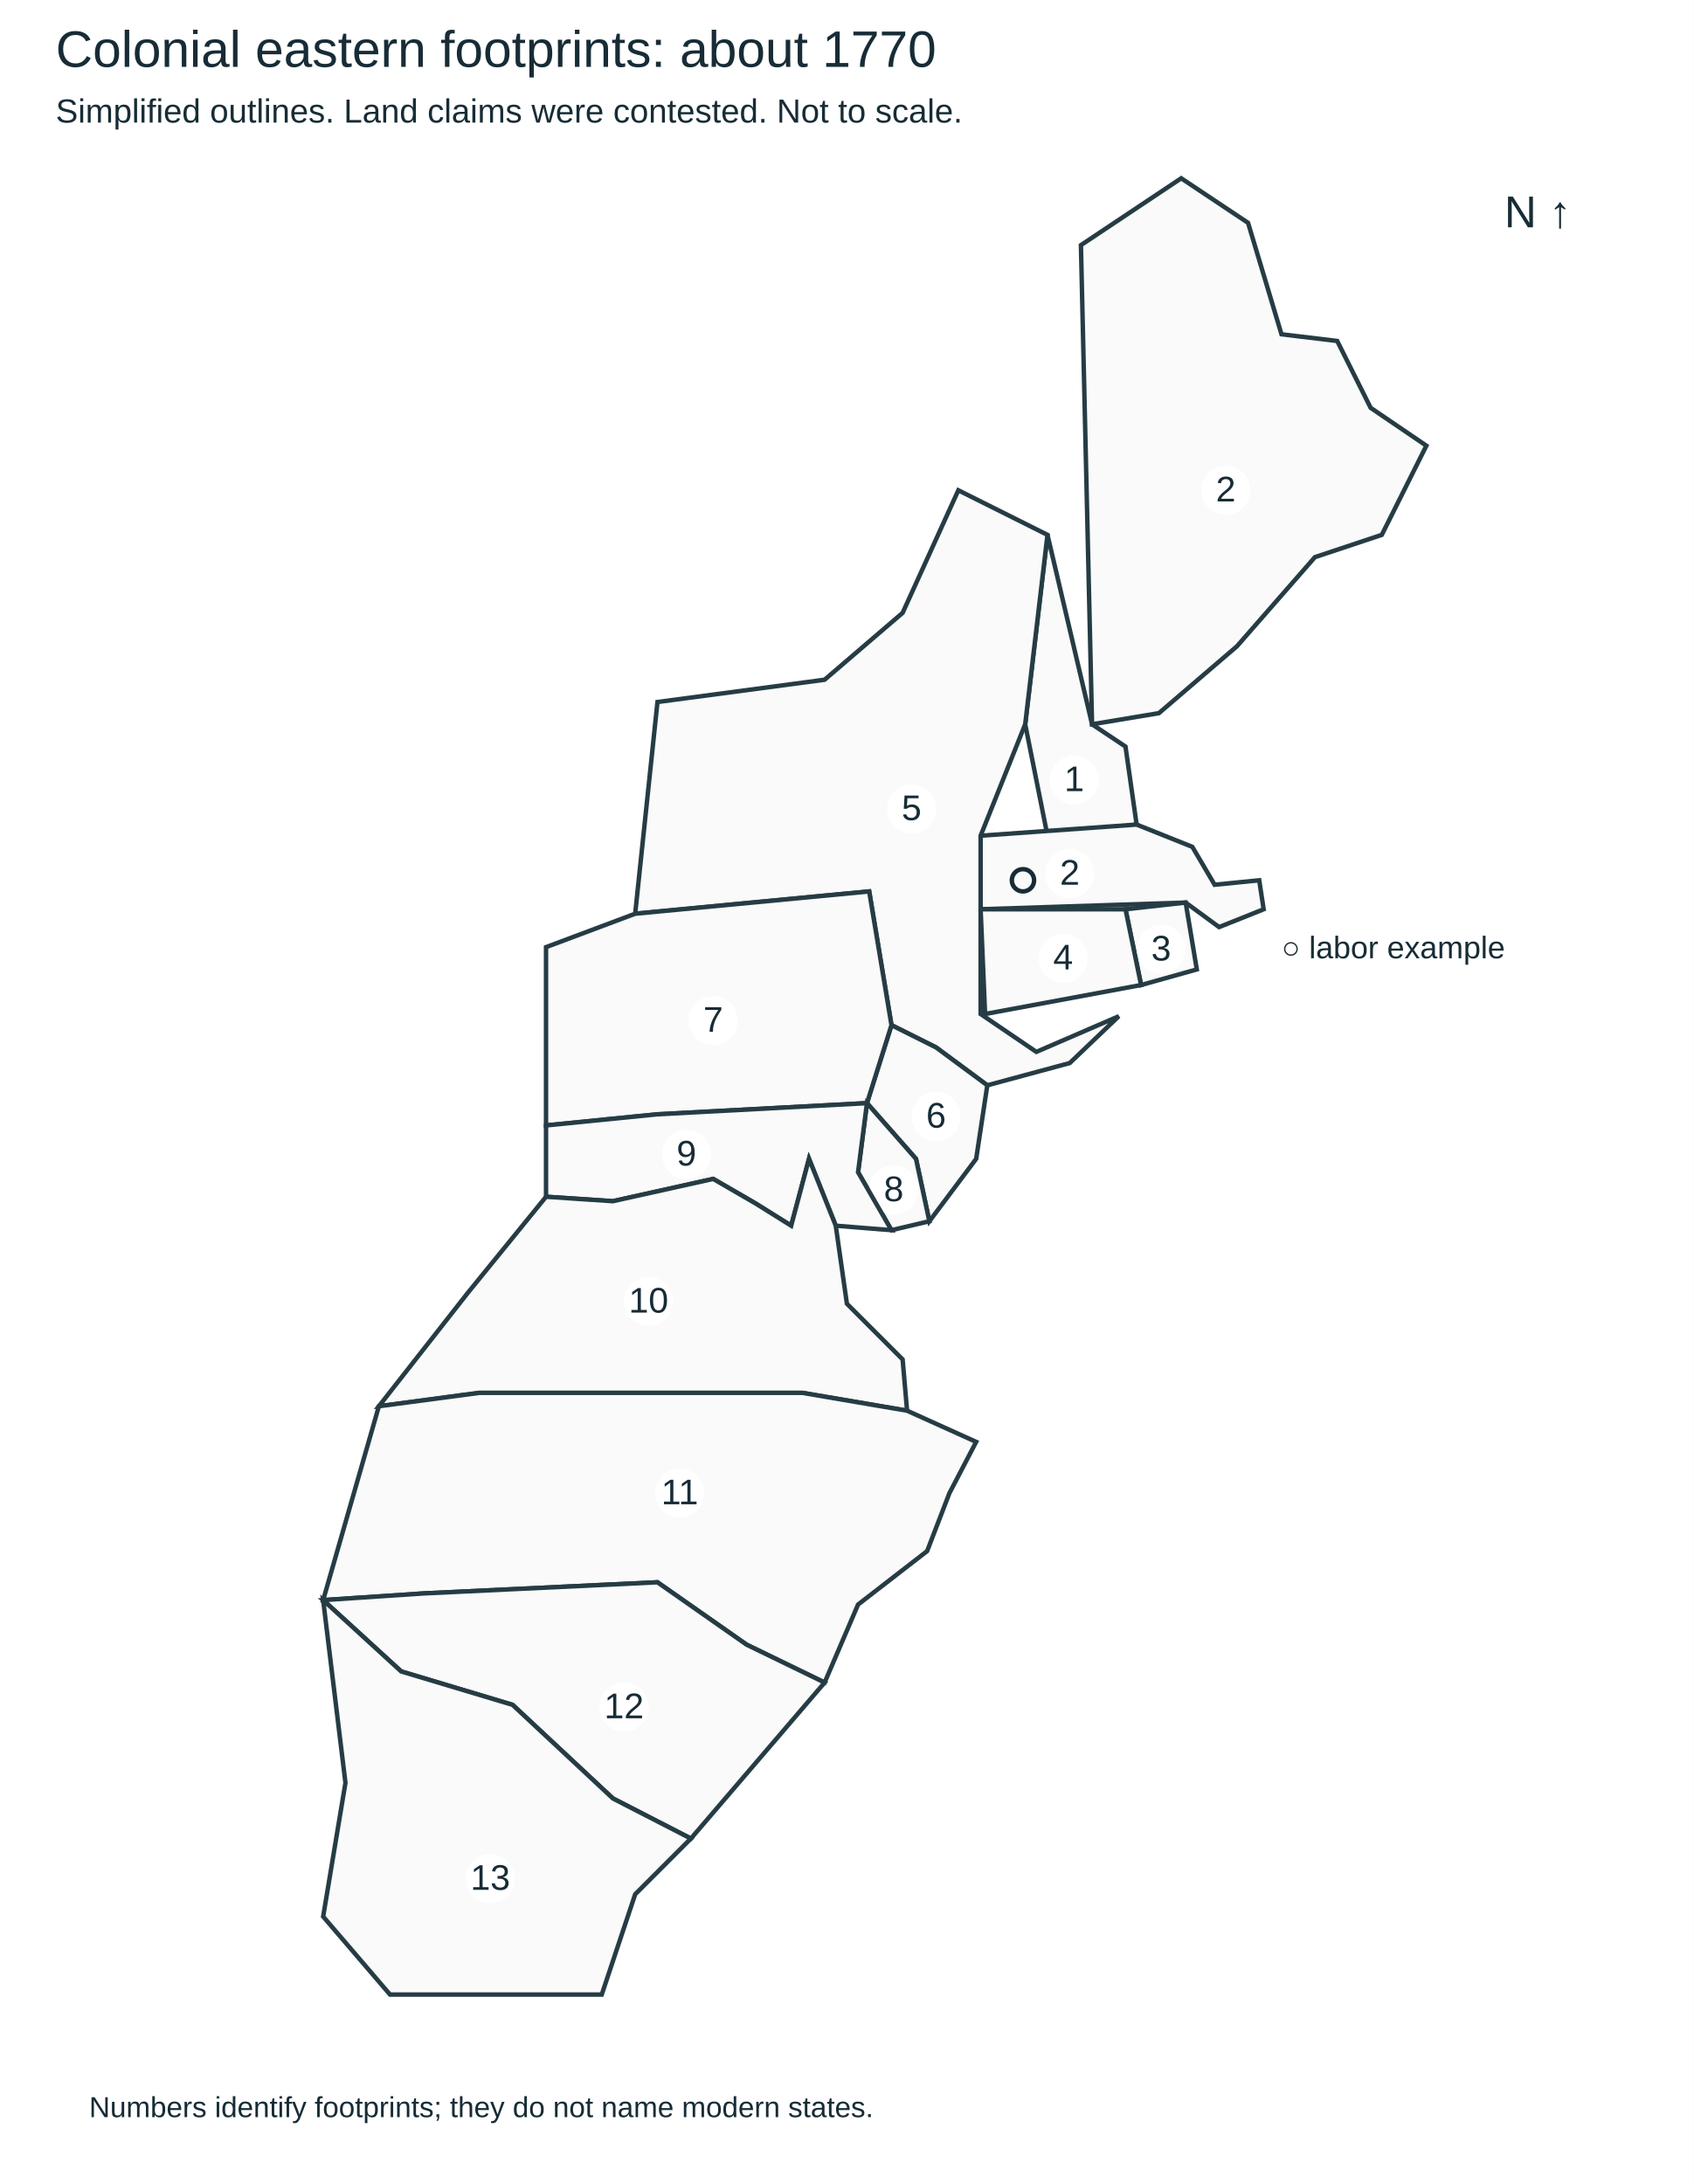
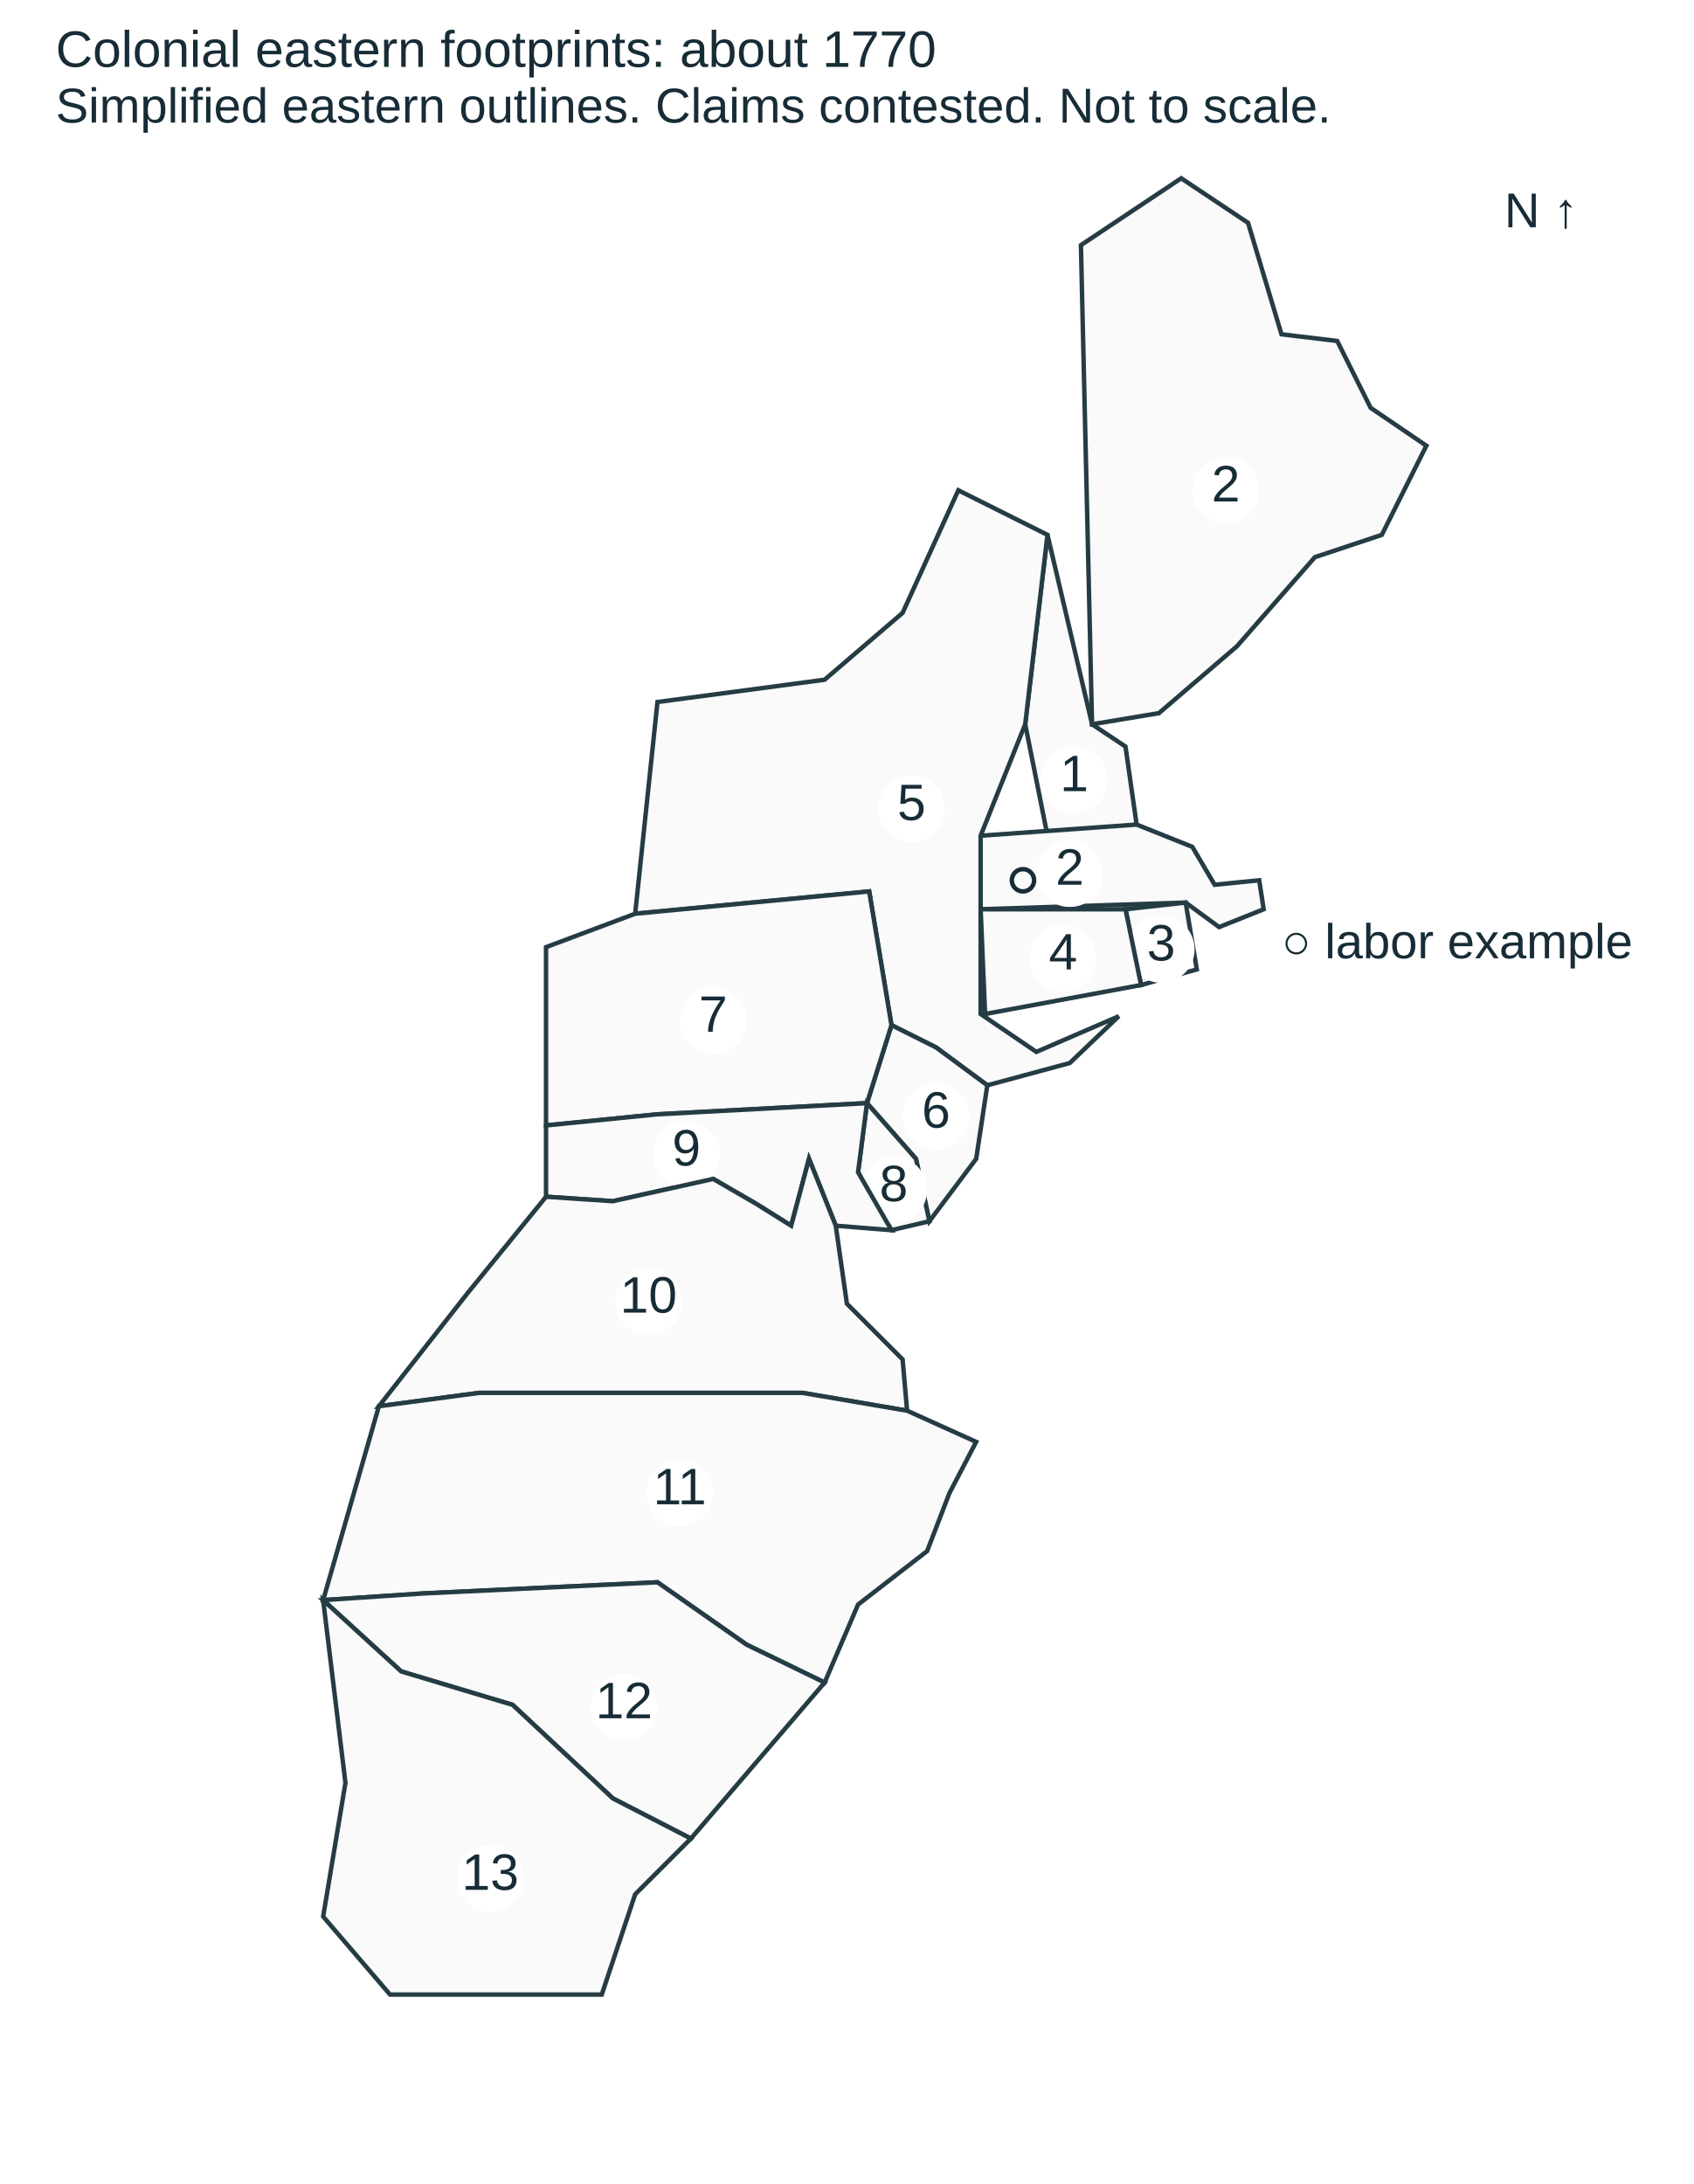
<svg xmlns="http://www.w3.org/2000/svg" width="760" height="980" viewBox="0 0 760 980">
  <rect width="760" height="980" fill="white" />
  <g font-family="Arial,sans-serif" fill="#172c36">
    <text x="25" y="30" font-size="23">Colonial eastern footprints: about 1770</text>
-     <text x="25" y="55" font-size="15">Simplified outlines. Land claims were contested. Not to scale.</text>
-     <text x="675" y="102" font-size="20">N ↑</text>
+     <text x="25" y="55" font-size="22">Simplified eastern outlines. Claims contested. Not to scale.</text>
+     <text x="675" y="102" font-size="22">N ↑</text>
    <polygon points="470,240 490,325 505,335 510,370 470,375 460,325" fill="#f9faf9" stroke="#263c45" stroke-width="2" />
-     <circle cx="482" cy="350" r="11" fill="white" />
-     <text x="482" y="355" font-size="16" text-anchor="middle">1</text>
+     <circle cx="482" cy="350" r="15" fill="white" />
+     <text x="482" y="355" font-size="23" text-anchor="middle">1</text>
    <polygon points="440,375 510,370 535,380 545,397 565,395 567,408 547,416 532,405 440,408" fill="#f9faf9" stroke="#263c45" stroke-width="2" />
-     <circle cx="480" cy="392" r="11" fill="white" />
-     <text x="480" y="397" font-size="16" text-anchor="middle">2</text>
+     <circle cx="480" cy="392" r="15" fill="white" />
+     <text x="480" y="397" font-size="23" text-anchor="middle">2</text>
    <polygon points="490,325 520,320 555,290 590,250 620,240 640,200 615,183 600,153 575,150 560,100 530,80 485,110" fill="#f9faf9" stroke="#263c45" stroke-width="2" />
-     <circle cx="550" cy="220" r="11" fill="white" />
-     <text x="550" y="225" font-size="16" text-anchor="middle">2</text>
+     <circle cx="550" cy="220" r="15" fill="white" />
+     <text x="550" y="225" font-size="23" text-anchor="middle">2</text>
    <polygon points="505,408 532,405 537,435 512,442" fill="#f9faf9" stroke="#263c45" stroke-width="2" />
-     <circle cx="521" cy="426" r="11" fill="white" />
-     <text x="521" y="431" font-size="16" text-anchor="middle">3</text>
+     <circle cx="521" cy="426" r="15" fill="white" />
+     <text x="521" y="431" font-size="23" text-anchor="middle">3</text>
    <polygon points="440,408 505,408 512,442 442,455" fill="#f9faf9" stroke="#263c45" stroke-width="2" />
-     <circle cx="477" cy="430" r="11" fill="white" />
-     <text x="477" y="435" font-size="16" text-anchor="middle">4</text>
+     <circle cx="477" cy="430" r="15" fill="white" />
+     <text x="477" y="435" font-size="23" text-anchor="middle">4</text>
    <polygon points="295,315 370,305 405,275 430,220 470,240 460,325 440,375 440,455 465,472 502,456 480,477 443,487 420,470 400,460 390,400 285,410" fill="#f9faf9" stroke="#263c45" stroke-width="2" />
-     <circle cx="409" cy="363" r="11" fill="white" />
-     <text x="409" y="368" font-size="16" text-anchor="middle">5</text>
+     <circle cx="409" cy="363" r="15" fill="white" />
+     <text x="409" y="368" font-size="23" text-anchor="middle">5</text>
    <polygon points="400,460 420,470 443,487 438,520 417,548 411,520 389,495" fill="#f9faf9" stroke="#263c45" stroke-width="2" />
-     <circle cx="420" cy="501" r="11" fill="white" />
-     <text x="420" y="506" font-size="16" text-anchor="middle">6</text>
+     <circle cx="420" cy="501" r="15" fill="white" />
+     <text x="420" y="506" font-size="23" text-anchor="middle">6</text>
    <polygon points="285,410 390,400 400,460 389,495 295,500 245,505 245,425" fill="#f9faf9" stroke="#263c45" stroke-width="2" />
-     <circle cx="320" cy="458" r="11" fill="white" />
-     <text x="320" y="463" font-size="16" text-anchor="middle">7</text>
+     <circle cx="320" cy="458" r="15" fill="white" />
+     <text x="320" y="463" font-size="23" text-anchor="middle">7</text>
    <polygon points="389,495 411,520 417,548 400,552 385,526" fill="#f9faf9" stroke="#263c45" stroke-width="2" />
-     <circle cx="401" cy="534" r="11" fill="white" />
-     <text x="401" y="539" font-size="16" text-anchor="middle">8</text>
+     <circle cx="401" cy="534" r="15" fill="white" />
+     <text x="401" y="539" font-size="23" text-anchor="middle">8</text>
    <polygon points="245,505 295,500 389,495 385,526 400,552 375,550 363,520 355,550 339,540 320,529 275,539 245,537" fill="#f9faf9" stroke="#263c45" stroke-width="2" />
-     <circle cx="308" cy="518" r="11" fill="white" />
-     <text x="308" y="523" font-size="16" text-anchor="middle">9</text>
+     <circle cx="308" cy="518" r="15" fill="white" />
+     <text x="308" y="523" font-size="23" text-anchor="middle">9</text>
    <polygon points="245,537 275,539 320,529 339,540 355,550 363,520 375,550 380,585 405,610 407,633 360,625 300,625 215,625 170,631 210,580" fill="#f9faf9" stroke="#263c45" stroke-width="2" />
-     <circle cx="291" cy="584" r="11" fill="white" />
-     <text x="291" y="589" font-size="16" text-anchor="middle">10</text>
+     <circle cx="291" cy="584" r="15" fill="white" />
+     <text x="291" y="589" font-size="23" text-anchor="middle">10</text>
    <polygon points="170,631 215,625 300,625 360,625 407,633 438,647 426,670 416,696 385,720 370,755 335,738 295,710 190,715 145,718" fill="#f9faf9" stroke="#263c45" stroke-width="2" />
-     <circle cx="305" cy="670" r="11" fill="white" />
-     <text x="305" y="675" font-size="16" text-anchor="middle">11</text>
+     <circle cx="305" cy="670" r="15" fill="white" />
+     <text x="305" y="675" font-size="23" text-anchor="middle">11</text>
    <polygon points="145,718 190,715 295,710 335,738 370,755 340,790 310,825 275,807 230,765 180,750" fill="#f9faf9" stroke="#263c45" stroke-width="2" />
-     <circle cx="280" cy="766" r="11" fill="white" />
-     <text x="280" y="771" font-size="16" text-anchor="middle">12</text>
+     <circle cx="280" cy="766" r="15" fill="white" />
+     <text x="280" y="771" font-size="23" text-anchor="middle">12</text>
    <polygon points="145,718 180,750 230,765 275,807 310,825 285,850 270,895 175,895 145,860 155,800" fill="#f9faf9" stroke="#263c45" stroke-width="2" />
-     <circle cx="220" cy="843" r="11" fill="white" />
-     <text x="220" y="848" font-size="16" text-anchor="middle">13</text>
+     <circle cx="220" cy="843" r="15" fill="white" />
+     <text x="220" y="848" font-size="23" text-anchor="middle">13</text>
    <circle cx="459" cy="395" r="5" fill="none" stroke="#172c36" stroke-width="2" />
-     <text x="575" y="430" font-size="14">○ labor example</text>
-     <text x="40" y="950" font-size="13">Numbers identify footprints; they do not name modern states.</text>
+     <text x="575" y="430" font-size="22">○ labor example</text>
  </g>
</svg>
